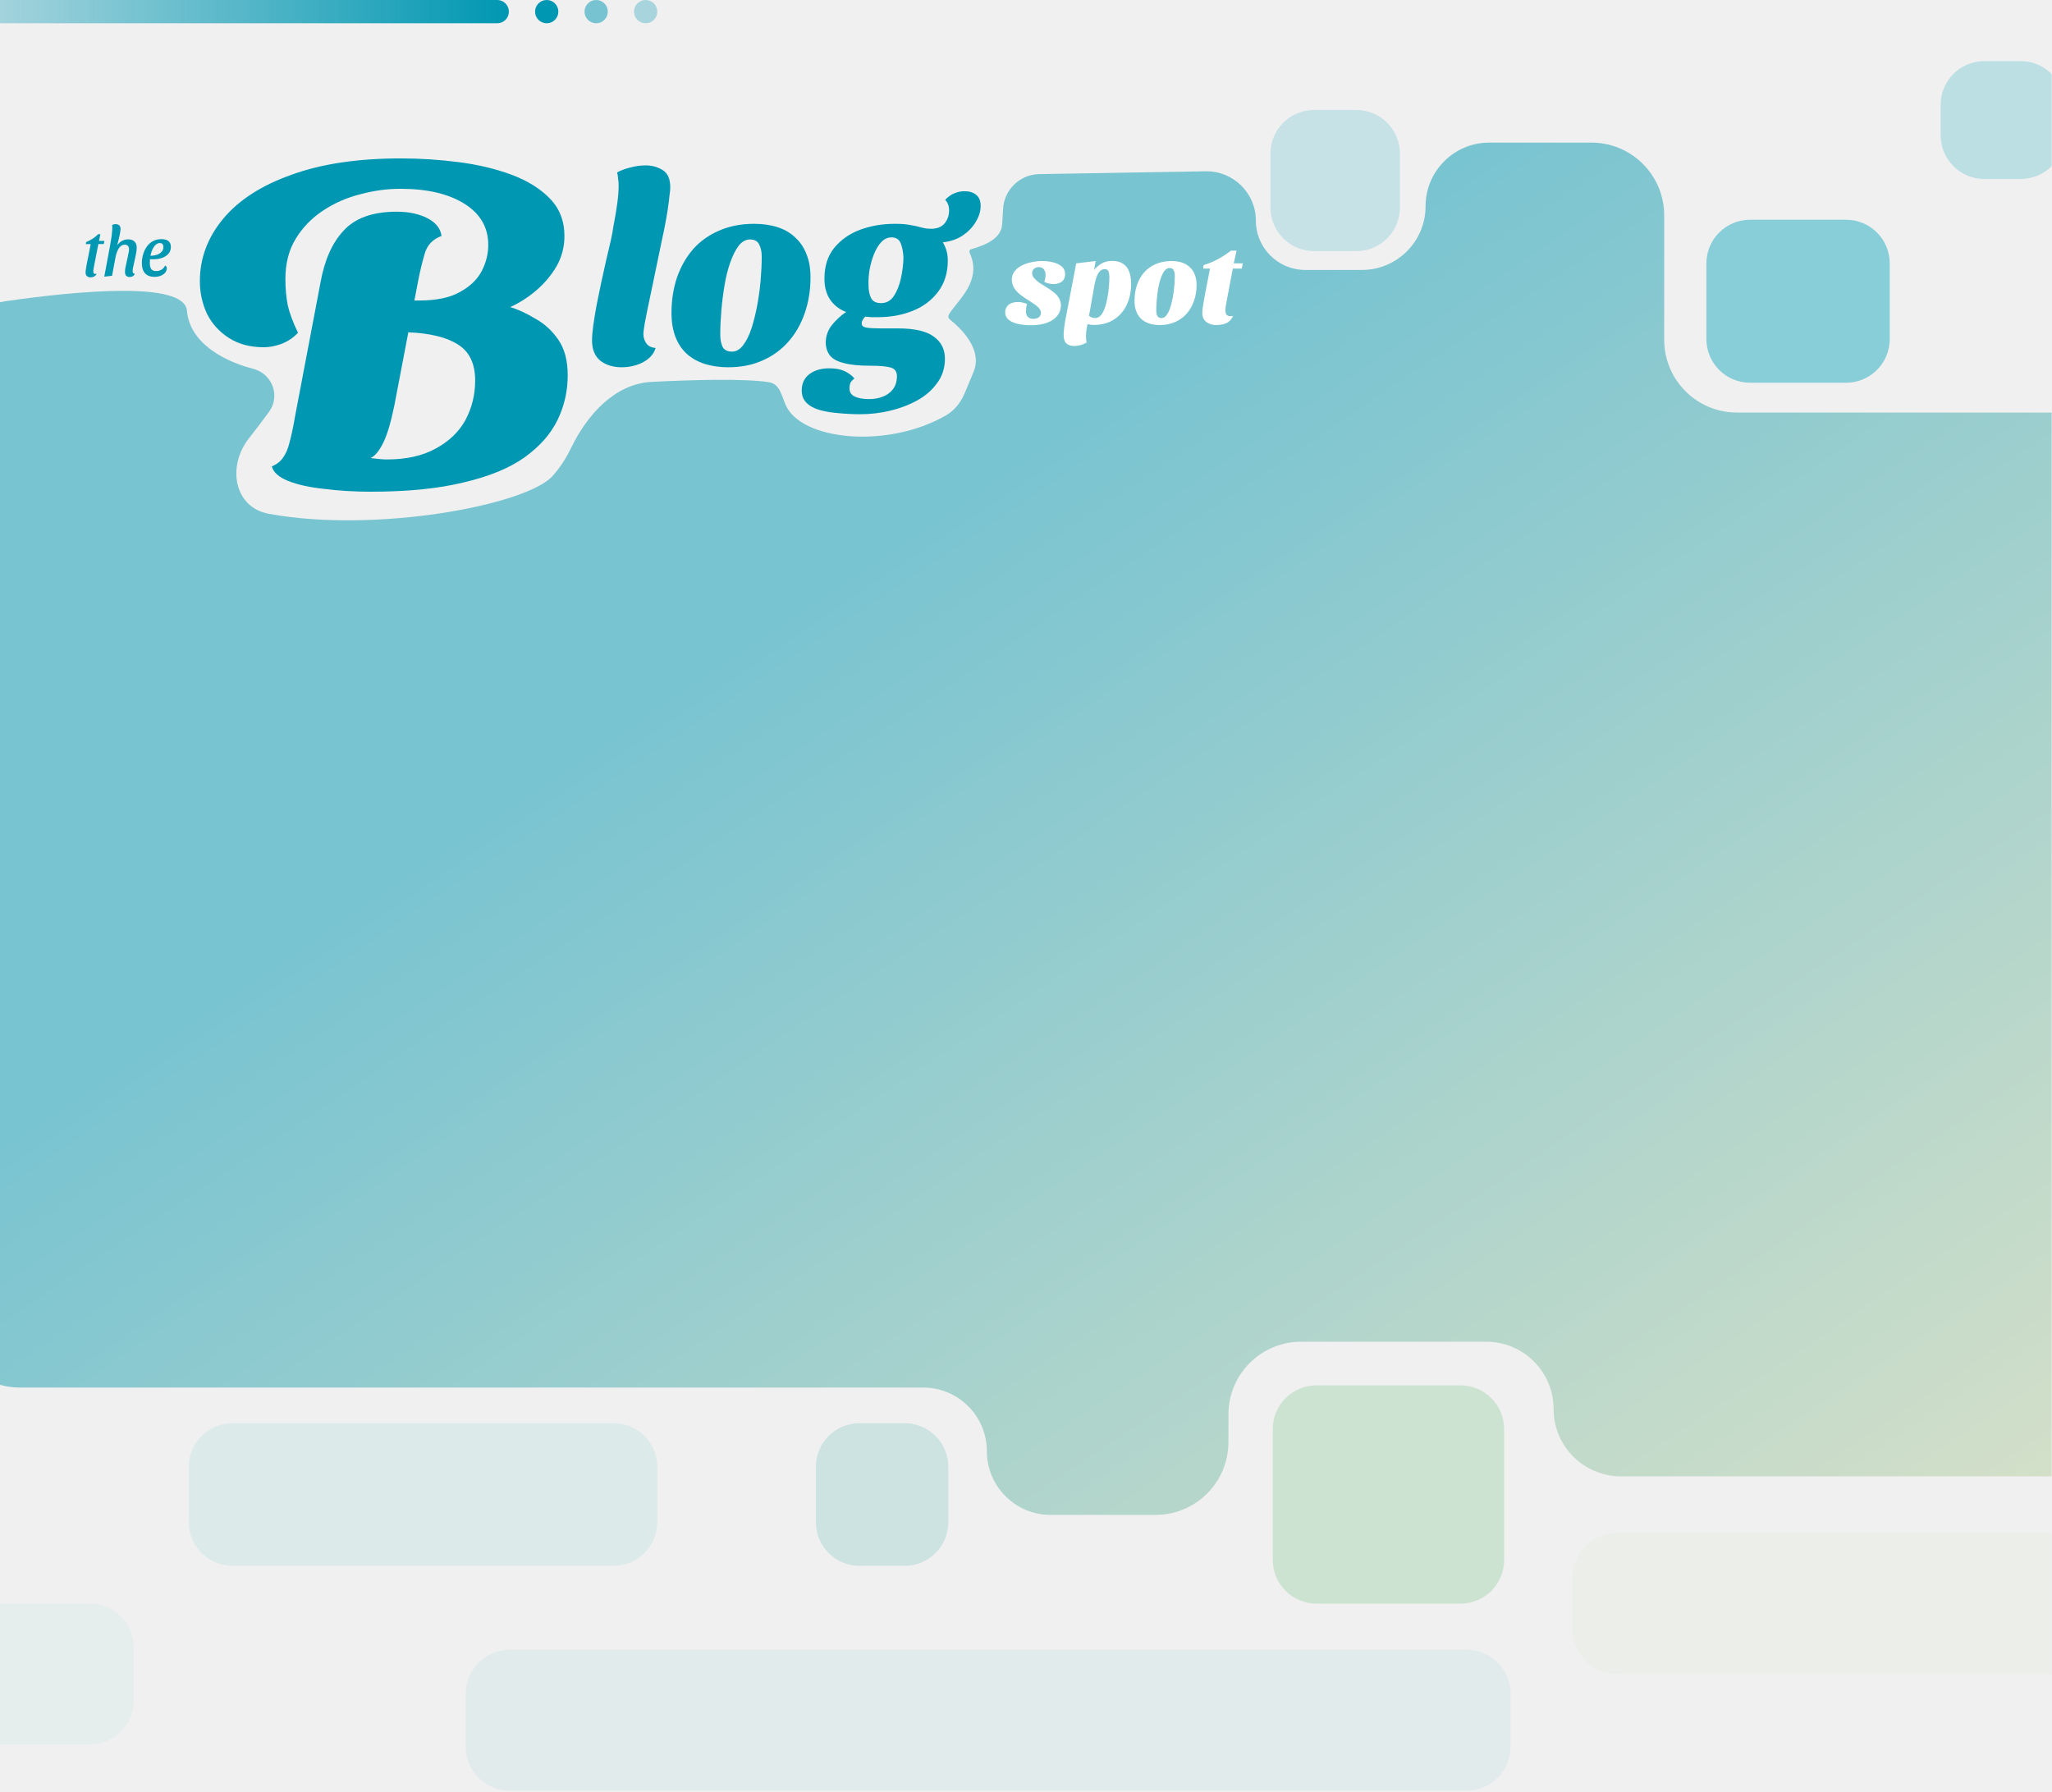
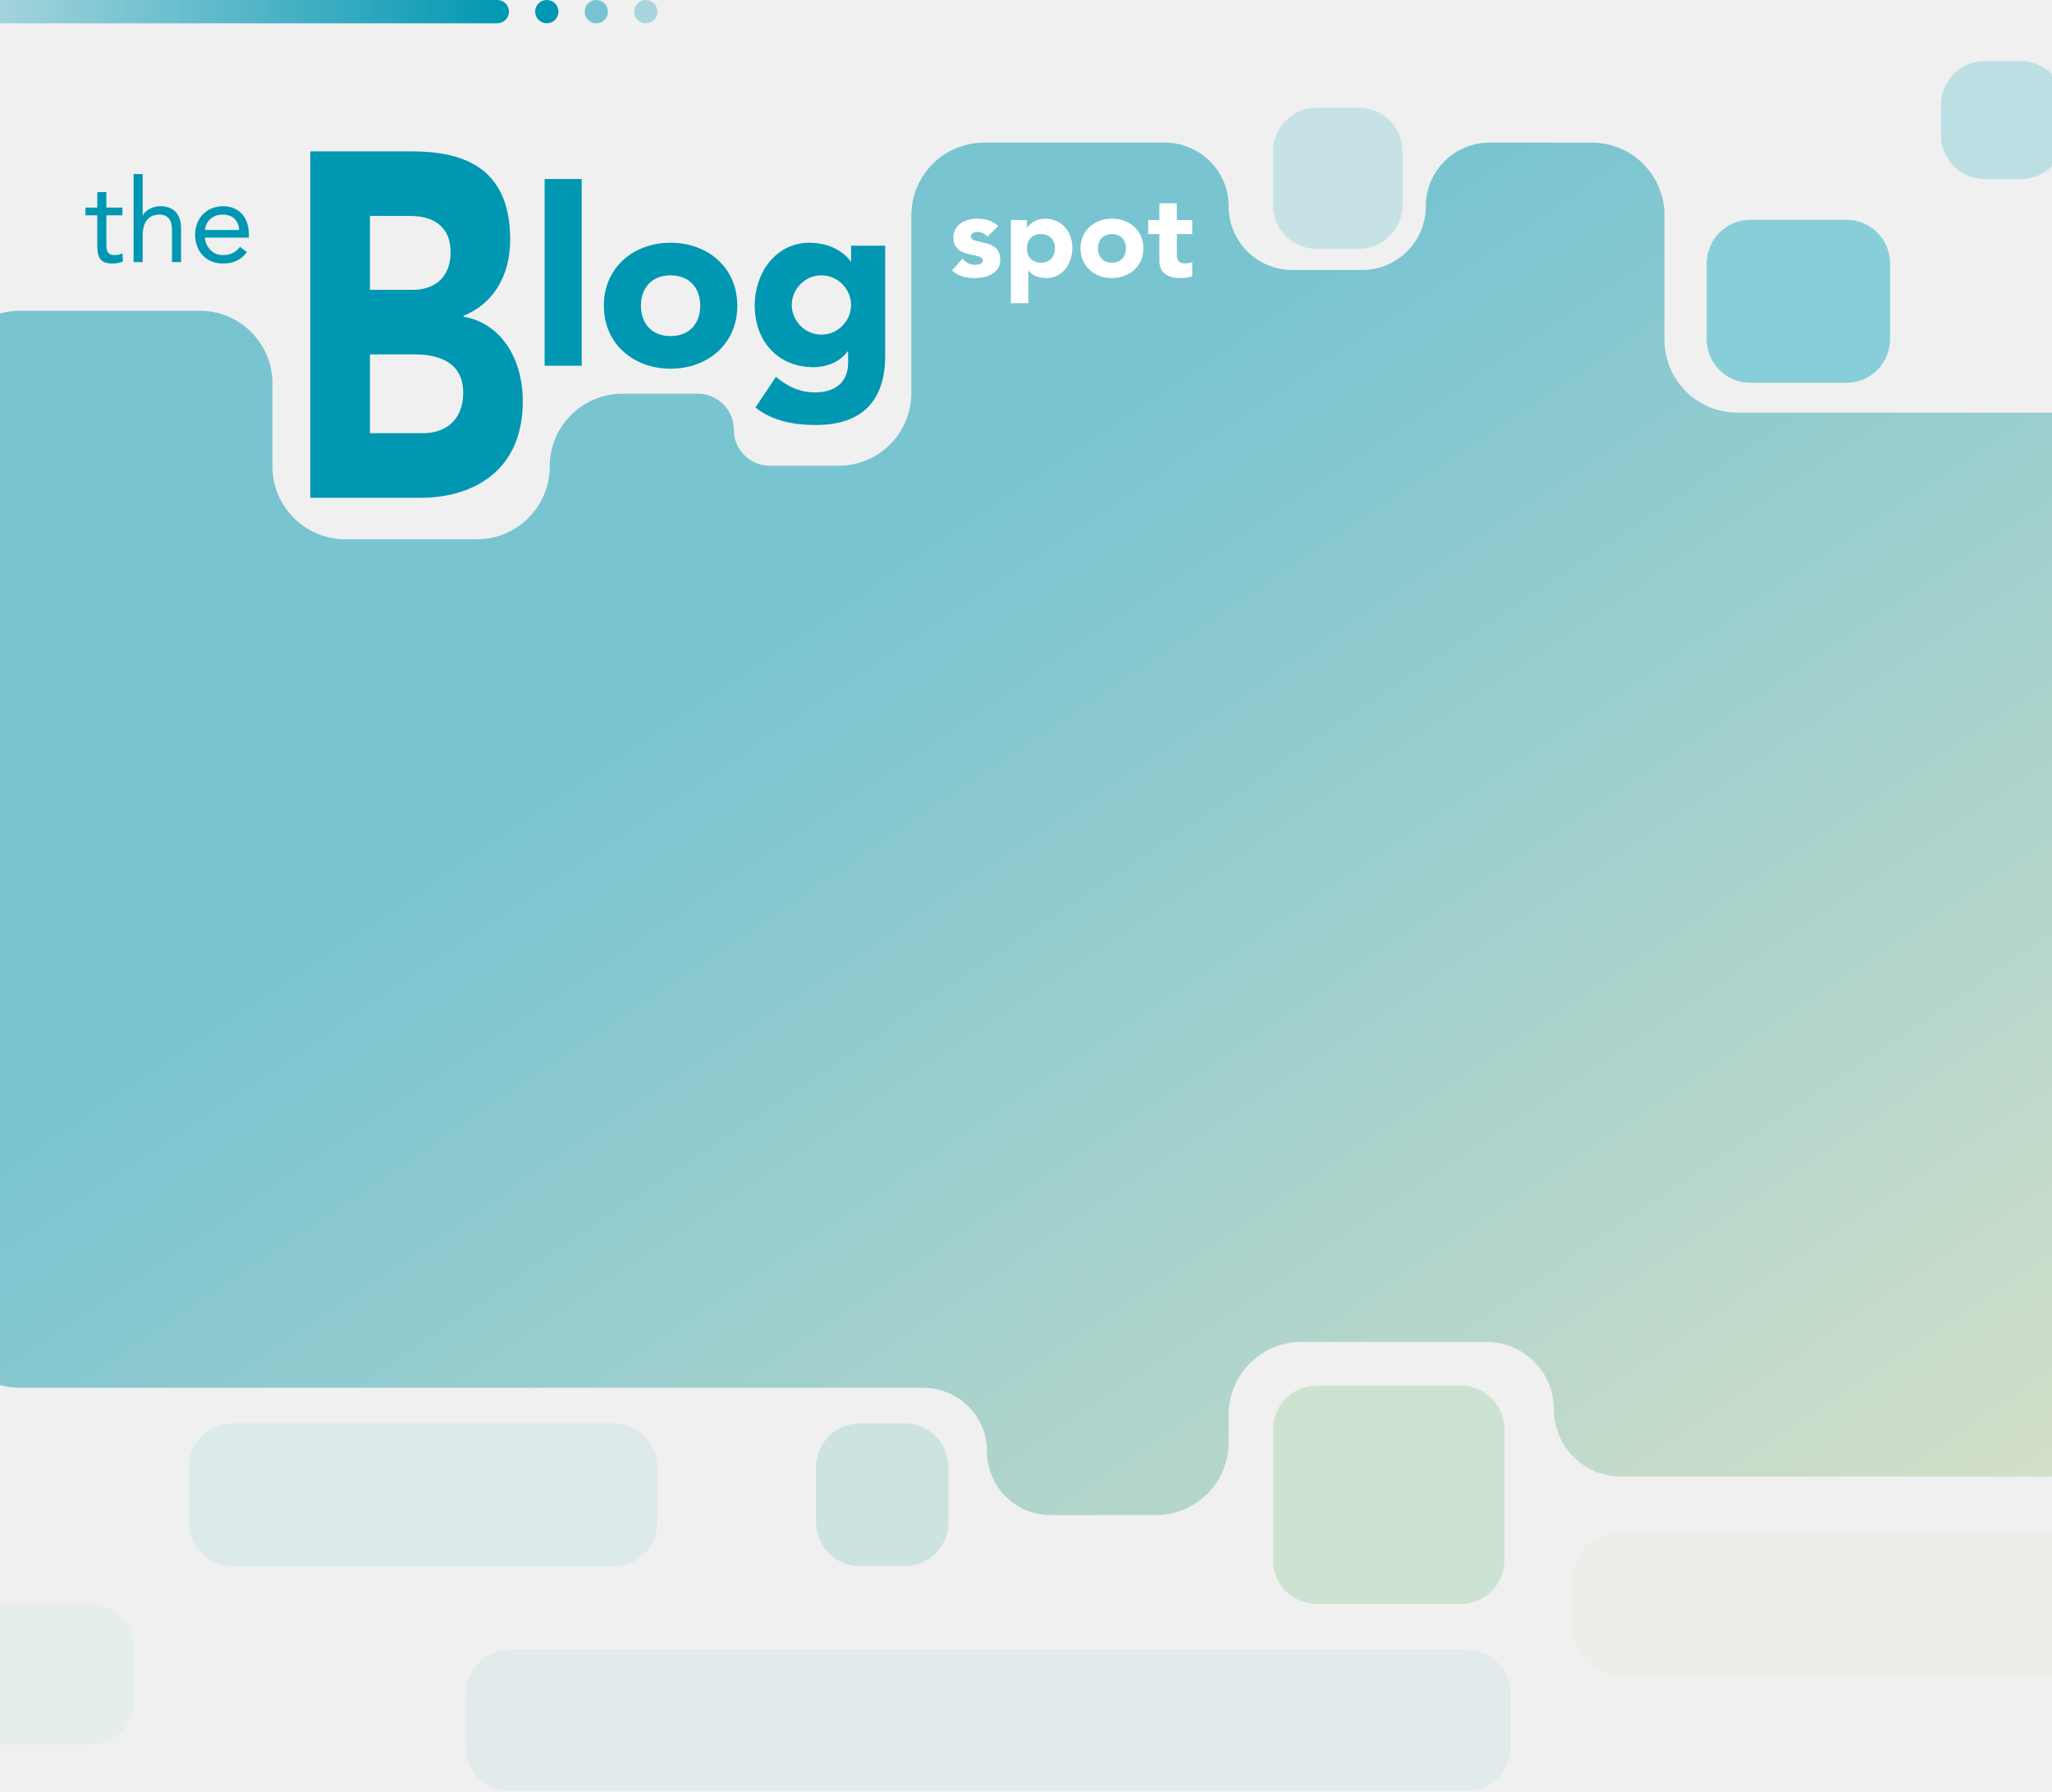
- <svg xmlns="http://www.w3.org/2000/svg" width="4852" height="4236" viewBox="0 0 4852 4236" fill="none">
-   <mask id="mask0_721_1415" style="mask-type:alpha" maskUnits="userSpaceOnUse" x="0" y="0" width="4852" height="4236">
-     <rect width="4851.13" height="4235.11" fill="#D9D9D9" />
+ <svg xmlns="http://www.w3.org/2000/svg" width="1512" height="1320" viewBox="0 0 1512 1320" fill="none">
+   <mask id="mask0_721_1411" style="mask-type:alpha" maskUnits="userSpaceOnUse" x="0" y="0" width="1512" height="1320">
+     <rect width="1512" height="1320" fill="#D9D9D9" />
  </mask>
-   <g mask="url(#mask0_721_1415)">
-     <path d="M3086.12 638.225H3220.25C3303.39 638.225 3370.78 570.834 3370.78 487.702C3370.78 404.571 3438.17 337.18 3521.3 337.18H3763C3858 337.18 3935.02 414.198 3935.02 509.206V803.37C3935.02 898.377 4012.04 975.395 4107.05 975.395H4920.73H5037.71C5108.01 975.395 5165.01 1032.39 5165.01 1102.69V3318.39C5165.01 3413.39 5087.99 3490.41 4992.98 3490.41H4419.27H3832.67C3744.78 3490.41 3673.54 3419.17 3673.54 3331.29C3673.54 3243.41 3602.3 3172.16 3514.42 3172.16H3076.61C2981.61 3172.16 2904.59 3249.18 2904.59 3344.19V3409.56C2904.59 3504.57 2827.57 3581.59 2732.56 3581.59H2483.98C2400.85 3581.59 2333.46 3514.19 2333.46 3431.06C2333.46 3347.93 2266.07 3280.54 2182.94 3280.54H47.239C-47.769 3280.54 -124.787 3203.52 -124.787 3108.52V877.083C-124.787 794.411 -66.1 723.402 15.744 711.728C181.623 688.069 435.946 663.56 442 734.559C450.147 830.123 572.624 865.302 595.744 871.107C598.242 871.734 600.717 872.412 603.156 873.235C645.464 887.498 662.431 937.808 636.033 973.815C622.154 992.746 606.049 1014.15 588.496 1036.48C536.588 1102.49 553.156 1199.66 635.752 1214.82C888.068 1261.14 1245.14 1194.54 1307 1125C1325.28 1104.45 1339.5 1081.59 1350.57 1058.7C1388.36 980.522 1453.95 907.237 1540.68 902.872C1638.85 897.932 1758.93 894.626 1817.59 903.562C1843.24 907.471 1847.31 932.594 1857.32 956.542C1892.71 1041.22 2097.68 1062.39 2237.34 981.813C2257.81 970.003 2272.3 950.494 2281.4 928.685L2302.15 878.945C2321.29 833.057 2285.28 787.041 2246.6 755.804C2238.91 749.594 2243.12 743.702 2248.85 735.697L2248.99 735.493C2269.43 706.907 2316.94 663.998 2296.51 607.029C2293.48 598.573 2288.41 591.412 2297.05 588.971C2329.87 579.708 2367.77 563.95 2369.74 529.908L2371.83 493.751C2374.46 448.211 2411.77 412.405 2457.38 411.636L2850.91 405C2916.08 403.901 2969.5 456.427 2969.5 521.604C2969.5 586.012 3021.71 638.225 3086.12 638.225Z" fill="url(#paint0_linear_721_1415)" fill-opacity="0.5" />
-     <path d="M213.743 655.774C210.721 655.795 208.07 654.843 205.789 652.917C203.509 650.99 202.355 648.192 202.329 644.523C202.313 642.364 202.616 639.34 203.235 635.45C203.854 631.452 204.579 627.237 205.411 622.806C206.242 618.375 207.075 614.16 207.91 610.16C208.852 606.052 209.53 602.755 209.944 600.27L214.472 577.085L202.978 577.168L203.59 572.307C208.757 570.327 213.865 567.7 218.914 564.425C223.963 561.151 228.416 557.557 232.274 553.644L237.293 553.608L234.17 569.658L246.798 569.567L245.393 576.863L232.604 576.955L221.829 632.078C221.518 633.807 221.259 635.374 221.054 636.779C220.847 638.076 220.694 639.318 220.595 640.506C220.508 643.421 221.062 645.467 222.258 646.646C223.453 647.717 225.613 647.917 228.738 647.247C227.782 649.305 226.552 650.932 225.05 652.131C223.655 653.328 221.988 654.203 220.05 654.757C218.112 655.418 216.009 655.757 213.743 655.774ZM306.609 654.943C303.263 654.968 300.558 654.016 298.493 652.088C296.538 650.267 295.544 647.198 295.513 642.881C295.496 640.506 295.798 637.428 296.418 633.646C297.146 629.863 297.981 625.864 298.922 621.648C299.862 617.323 300.803 613.053 301.744 608.837C302.685 604.621 303.467 600.838 304.091 597.487C304.821 594.028 305.18 591.327 305.166 589.385C305.14 585.823 304.203 583.131 302.355 581.31C300.507 579.38 298.071 578.427 295.049 578.448C290.84 578.479 287.289 579.961 284.396 582.896C281.503 585.831 279.155 589.518 277.352 593.956C275.548 598.286 274.23 602.613 273.398 606.936L264.98 652.005L246.538 654.081L260.414 579.993L275.327 582.476C278.527 577.272 282.438 573.25 287.058 570.411C291.786 567.463 297.064 565.968 302.892 565.926C309.476 565.878 314.507 567.569 317.985 570.998C321.463 574.319 323.224 579.055 323.268 585.207C323.29 588.229 322.992 591.739 322.373 595.737C321.754 599.735 320.921 604.004 319.875 608.545C318.935 612.977 317.995 617.301 317.054 621.517C316.113 625.733 315.277 629.571 314.546 633.03C313.923 636.488 313.619 639.189 313.633 641.131C313.645 642.75 313.978 644.097 314.634 645.172C315.289 646.246 316.589 646.885 318.533 647.086C317.905 649.789 316.462 651.742 314.204 652.946C311.947 654.257 309.415 654.923 306.609 654.943ZM275.346 585.228L259.945 582.263C260.776 577.831 261.605 572.969 262.43 567.674C263.362 562.271 264.08 556.977 264.582 551.792C265.193 546.607 265.538 542.125 265.619 538.347C265.609 537.052 265.547 535.919 265.432 534.949C265.425 533.977 265.311 533.061 265.089 532.199C266.163 531.436 267.454 530.887 268.963 530.552C270.47 530.109 271.98 529.883 273.491 529.872C276.405 529.851 279.055 530.695 281.442 532.405C283.828 534.007 285.037 536.966 285.068 541.283C285.078 542.686 284.877 544.792 284.466 547.602C284.053 550.303 283.482 553.383 282.751 556.842C282.021 560.301 281.182 563.815 280.237 567.384C279.399 570.952 278.56 574.304 277.719 577.44C276.878 580.576 276.087 583.172 275.346 585.228ZM365.509 654.52C359.358 654.564 354.007 653.469 349.458 651.235C345.016 648.893 341.59 645.355 339.182 640.624C336.773 635.892 335.543 629.911 335.491 622.68C335.442 615.88 336.311 609.128 338.097 602.423C339.991 595.61 342.807 589.438 346.545 583.906C350.282 578.375 355.053 573.915 360.857 570.527C366.769 567.139 373.719 565.416 381.705 565.358C385.914 565.328 389.696 565.895 393.05 567.058C396.405 568.221 399.063 570.144 401.025 572.829C402.987 575.513 403.985 579.175 404.018 583.816C404.063 590.076 402.213 595.378 398.466 599.722C394.827 603.958 389.94 607.231 383.804 609.542C377.668 611.745 370.876 612.873 363.429 612.926C362.026 612.936 360.461 612.948 358.734 612.96C357.115 612.864 355.765 612.766 354.685 612.666C354.589 614.393 354.494 616.121 354.398 617.848C354.302 619.468 354.259 620.979 354.269 622.382C354.311 628.211 355.423 632.79 357.606 636.12C359.788 639.342 363.739 640.933 369.459 640.892C374.1 640.858 378.247 639.749 381.901 637.564C385.554 635.271 388.391 632.067 390.413 627.951C391.927 628.372 392.958 629.228 393.507 630.519C394.056 631.81 394.336 633.157 394.346 634.56C394.369 637.798 393.258 640.936 391.014 643.974C388.769 647.013 385.495 649.519 381.192 651.492C376.889 653.466 371.661 654.475 365.509 654.52ZM355.761 604.725C359.43 604.698 363.043 604.295 366.599 603.513C370.263 602.732 373.601 601.52 376.611 599.88C379.621 598.131 381.979 595.955 383.688 593.353C385.503 590.641 386.398 587.505 386.372 583.943C386.35 580.813 385.577 578.498 384.056 576.998C382.641 575.389 380.584 574.595 377.886 574.614C374.864 574.636 372.065 575.627 369.489 577.589C367.02 579.441 364.879 581.885 363.066 584.92C361.253 587.956 359.711 591.205 358.441 594.668C357.278 598.13 356.385 601.482 355.761 604.725Z" fill="#0097B2" />
-     <path d="M2437.87 769.055C2430.53 769.055 2423.19 768.505 2415.85 767.404C2408.7 766.486 2402.09 764.835 2396.04 762.45C2390.17 760.064 2385.49 756.945 2382 753.091C2378.51 749.054 2376.77 744.1 2376.77 738.228C2376.95 732.907 2378.33 728.503 2380.9 725.017C2383.28 721.347 2386.77 718.594 2391.36 716.759C2395.95 714.925 2401.18 714.007 2407.05 714.007C2410.72 714.007 2414.48 714.466 2418.33 715.383C2422.37 716.117 2425.67 717.31 2428.24 718.961C2427.32 722.448 2426.68 725.659 2426.31 728.595C2426.13 731.347 2426.04 734.558 2426.04 738.228C2426.22 742.816 2427.78 746.577 2430.72 749.513C2433.84 752.449 2437.97 753.917 2443.1 753.917C2448.61 753.917 2453.01 752.633 2456.32 750.064C2459.62 747.495 2461.27 744.192 2461.27 740.155C2461.45 735.384 2459.43 730.98 2455.21 726.943C2451.18 722.907 2446.04 718.961 2439.8 715.108C2433.75 711.255 2427.51 707.218 2421.08 702.997C2415.76 699.328 2410.9 695.474 2406.5 691.437C2402.28 687.217 2398.88 682.63 2396.31 677.675C2393.74 672.537 2392.46 666.849 2392.46 660.61C2392.64 653.27 2394.84 646.848 2399.06 641.343C2403.29 635.839 2408.88 631.343 2415.85 627.857C2422.83 624.187 2430.53 621.526 2438.97 619.875C2447.42 618.04 2455.95 617.122 2464.57 617.122C2473.2 617.122 2481.64 618.131 2489.89 620.15C2498.34 622.168 2505.22 625.471 2510.54 630.058C2515.86 634.462 2518.52 640.518 2518.52 648.224C2518.34 656.115 2515.68 661.986 2510.54 665.84C2505.4 669.693 2498.7 671.62 2490.45 671.62C2486.96 671.62 2483.29 671.161 2479.44 670.244C2475.58 669.326 2472.19 668.042 2469.25 666.39C2469.99 664.188 2470.63 661.803 2471.18 659.234C2471.73 656.665 2472.1 654.004 2472.28 651.252C2472.46 645.38 2471.18 640.701 2468.43 637.215C2465.67 633.545 2461.64 631.618 2456.32 631.435C2452.28 631.435 2448.7 632.627 2445.58 635.013C2442.46 637.215 2440.81 640.609 2440.63 645.197C2440.44 649.417 2441.91 653.454 2445.03 657.307C2448.33 661.161 2452.55 664.922 2457.69 668.592C2463.01 672.079 2468.61 675.565 2474.48 679.051C2480.9 682.905 2486.68 686.942 2491.82 691.162C2496.96 695.199 2501 699.786 2503.93 704.924C2507.05 709.878 2508.61 715.842 2508.61 722.815C2508.43 731.622 2505.58 739.513 2500.08 746.486C2494.57 753.458 2486.59 758.963 2476.13 763C2465.67 766.853 2452.92 768.872 2437.87 769.055ZM2586.81 768.23C2582.96 768.23 2579.66 767.954 2576.9 767.404C2574.15 767.037 2570.66 766.211 2566.44 764.927L2518.28 760.798L2544.7 622.627L2590.67 617.122L2587.09 638.316C2591.67 632.444 2597.45 627.398 2604.43 623.177C2611.4 618.957 2619.66 616.847 2629.2 616.847C2640.03 616.847 2648.74 619.049 2655.35 623.453C2662.14 627.857 2667 634.095 2669.93 642.169C2673.05 650.243 2674.61 659.968 2674.61 671.345C2674.61 685.107 2672.6 697.951 2668.56 709.878C2664.71 721.622 2658.92 731.898 2651.22 740.705C2643.69 749.33 2634.52 756.119 2623.69 761.073C2612.87 765.844 2600.57 768.23 2586.81 768.23ZM2540.02 818.048C2532.31 818.048 2526.17 816.03 2521.58 811.993C2517.18 807.956 2514.97 801.259 2514.97 791.9C2514.97 789.882 2515.07 787.496 2515.25 784.744C2515.43 782.175 2515.71 779.331 2516.07 776.212C2516.44 773.092 2516.9 769.881 2517.45 766.578C2517.82 763.275 2518.37 759.881 2519.1 756.394L2572.22 762.45C2571.31 767.22 2570.3 772.45 2569.2 778.138C2568.28 784.01 2567.82 789.79 2567.82 795.478C2567.82 798.047 2567.91 800.525 2568.1 802.91C2568.46 805.295 2568.92 807.589 2569.47 809.791C2565.25 812.36 2560.48 814.378 2555.16 815.846C2550.02 817.314 2544.98 818.048 2540.02 818.048ZM2589.29 751.99C2594.61 751.99 2599.2 749.788 2603.05 745.385C2606.9 740.797 2610.12 734.742 2612.68 727.219C2615.25 719.695 2617.27 711.622 2618.74 702.997C2620.39 694.19 2621.49 685.565 2622.04 677.125C2622.78 668.684 2623.14 661.252 2623.14 654.83C2623.14 650.059 2622.5 645.839 2621.22 642.169C2619.93 638.316 2616.9 636.389 2612.13 636.389C2607.36 636.389 2603.33 638.224 2600.02 641.894C2596.9 645.564 2594.43 650.059 2592.59 655.381C2590.76 660.702 2589.38 665.84 2588.46 670.794L2574.98 746.761C2576.99 748.412 2579.29 749.697 2581.86 750.614C2584.61 751.532 2587.09 751.99 2589.29 751.99ZM2742.34 768.505C2733.35 768.505 2725.09 767.312 2717.57 764.927C2710.23 762.541 2703.9 758.963 2698.57 754.192C2693.44 749.421 2689.49 743.458 2686.74 736.302C2683.99 729.145 2682.61 720.796 2682.61 711.255C2682.61 697.676 2684.54 685.198 2688.39 673.822C2692.43 662.262 2698.12 652.261 2705.46 643.821C2712.98 635.38 2722.15 628.866 2732.98 624.278C2743.81 619.508 2756.1 617.122 2769.86 617.122C2779.04 617.122 2787.29 618.315 2794.63 620.7C2801.97 623.086 2808.12 626.664 2813.08 631.435C2818.21 636.022 2822.16 641.802 2824.91 648.775C2827.85 655.748 2829.31 664.005 2829.31 673.547C2829.31 687.125 2827.3 699.695 2823.26 711.255C2819.41 722.631 2813.72 732.632 2806.19 741.256C2798.67 749.88 2789.5 756.578 2778.67 761.349C2768.03 766.119 2755.92 768.505 2742.34 768.505ZM2746.47 751.99C2750.87 751.99 2754.82 749.697 2758.3 745.109C2761.79 740.522 2764.72 734.558 2767.11 727.219C2769.5 719.695 2771.51 711.53 2773.17 702.722C2774.82 693.731 2776.01 684.831 2776.74 676.024C2777.48 667.033 2777.84 658.959 2777.84 651.803C2777.84 646.481 2776.93 642.169 2775.09 638.866C2773.44 635.38 2770.23 633.637 2765.46 633.637C2760.87 633.637 2756.83 635.93 2753.35 640.518C2750.04 644.921 2747.11 650.793 2744.54 658.133C2741.97 665.473 2739.95 673.638 2738.48 682.63C2737.02 691.437 2735.92 700.337 2735.18 709.328C2734.45 718.136 2734.08 726.301 2734.08 733.824C2734.08 739.146 2734.91 743.55 2736.56 747.036C2738.39 750.339 2741.7 751.99 2746.47 751.99ZM2875.67 768.505C2866.68 768.505 2858.98 766.119 2852.55 761.349C2846.13 756.578 2842.92 749.513 2842.92 740.155C2842.92 736.485 2843.29 731.898 2844.02 726.393C2844.94 720.705 2845.95 714.649 2847.05 708.227C2848.15 701.805 2849.25 695.749 2850.35 690.061C2851.64 684.189 2852.55 679.51 2853.1 676.024L2861.09 635.013H2844.85L2845.95 626.756C2856.96 623.453 2867.87 618.957 2878.7 613.269C2889.53 607.58 2900.17 600.699 2910.63 592.626H2923.84L2917.23 622.627H2938.7L2936.23 635.013H2915.03L2899.07 719.237C2898.7 721.622 2898.33 724.007 2897.97 726.393C2897.6 728.595 2897.42 730.797 2897.42 732.999C2897.42 739.788 2899.07 744.1 2902.37 745.935C2905.67 747.77 2910.08 748.045 2915.58 746.761C2913.01 752.816 2909.53 757.495 2905.12 760.798C2900.72 763.917 2895.95 765.936 2890.81 766.853C2885.86 767.954 2880.81 768.505 2875.67 768.505Z" fill="white" />
-     <rect x="1203.25" y="55.051" width="1238.59" height="55.048" rx="27.524" transform="rotate(180 1203.25 55.0508)" fill="url(#paint1_linear_721_1415)" />
-     <circle cx="1292.7" cy="27.527" r="27.524" transform="rotate(180 1292.7 27.5267)" fill="#0097B2" />
-     <circle cx="1409.68" cy="27.527" r="27.524" transform="rotate(180 1409.68 27.5267)" fill="#0097B2" fill-opacity="0.5" />
-     <circle cx="1526.66" cy="27.527" r="27.524" transform="rotate(180 1526.66 27.5267)" fill="#0097B2" fill-opacity="0.3" />
-     <rect x="4034.8" y="519.533" width="433.505" height="385.338" rx="103.215" fill="#88CED8" />
-     <rect x="3009.52" y="3275.38" width="547.042" height="516.077" rx="103.215" fill="#CDE3D1" />
-     <rect x="1929.2" y="3364.83" width="313.087" height="337.171" rx="103.215" fill="#A8D7D5" fill-opacity="0.5" />
-     <rect x="446.338" y="3364.83" width="1107.85" height="337.171" rx="103.215" fill="#95D2D6" fill-opacity="0.2" />
-     <rect x="3004" y="260" width="306.206" height="333.73" rx="103.215" fill="#88CED8" fill-opacity="0.4" />
-     <rect x="4588.72" y="144.512" width="292.444" height="278.682" rx="103.215" fill="#88CED8" fill-opacity="0.5" />
-     <rect x="1100.89" y="3900.16" width="2471.04" height="333.515" rx="104.55" fill="#95D2D6" fill-opacity="0.15" />
-     <rect x="3718.56" y="3624.24" width="1500.82" height="333.515" rx="104.55" fill="#DFE8CF" fill-opacity="0.2" />
-     <rect x="-365.76" y="3791.08" width="682.19" height="333.515" rx="104.55" fill="#95D2D6" fill-opacity="0.1" />
-     <path d="M877.081 1162.52C838.031 1162.52 801.191 1160.31 766.561 1155.89C731.932 1152.21 703.565 1145.95 681.461 1137.11C659.357 1128.26 646.463 1116.84 642.779 1102.84C654.568 1097.69 663.409 1090.69 669.304 1081.85C675.935 1073 681.093 1060.85 684.777 1045.37C689.197 1029.16 693.618 1008.17 698.039 982.377L757.72 668.5C767.298 614.714 785.718 573.453 812.98 544.718C840.241 515.246 881.871 500.51 937.867 500.51C966.603 500.51 990.917 505.667 1010.81 515.982C1030.7 526.298 1041.76 540.297 1043.97 557.98C1023.34 565.348 1010.07 579.347 1004.18 599.978C998.285 619.871 993.127 641.239 988.707 664.079L979.865 710.498H990.917C1031.44 710.498 1063.49 703.867 1087.07 690.604C1111.38 677.342 1128.7 660.764 1139.01 640.87C1149.33 620.977 1154.49 600.346 1154.49 578.979C1154.49 537.718 1135.7 505.299 1098.12 481.721C1060.54 458.144 1010.07 446.355 946.709 446.355C915.027 446.355 882.976 450.776 850.557 459.617C818.874 467.722 789.771 480.616 763.246 498.299C736.721 515.983 715.354 538.087 699.144 564.611C682.935 591.136 674.83 622.819 674.83 659.659C674.83 681.763 676.672 702.393 680.356 721.55C684.776 740.707 692.881 762.442 704.67 786.757C693.618 798.545 680.356 807.387 664.883 813.281C650.147 818.439 636.516 821.018 623.99 821.018C591.571 821.018 563.941 813.65 541.1 798.914C518.26 784.178 500.945 765.021 489.156 741.443C478.104 717.129 472.578 691.709 472.578 665.185C472.578 610.661 490.998 561.296 527.838 517.088C564.678 472.88 618.464 438.25 689.197 413.199C759.93 387.411 846.136 374.517 947.814 374.517C993.496 374.517 1039.18 377.464 1084.86 383.358C1130.54 389.253 1172.17 399.2 1209.75 413.199C1247.32 427.198 1277.53 445.986 1300.37 469.564C1323.21 493.142 1334.63 522.614 1334.63 557.98C1334.63 583.768 1328.37 607.714 1315.85 629.818C1303.32 651.185 1287.11 670.342 1267.22 687.289C1248.06 703.498 1227.8 716.392 1206.43 725.971C1225.59 731.865 1245.48 741.075 1266.11 753.601C1287.48 765.389 1305.53 781.967 1320.27 803.335C1335 824.702 1342.37 852.7 1342.37 887.33C1342.37 924.907 1334.27 960.273 1318.06 993.429C1301.85 1026.59 1275.69 1056.06 1239.59 1081.85C1204.22 1106.9 1156.7 1126.42 1097.02 1140.42C1037.34 1155.16 964.024 1162.52 877.081 1162.52ZM914.658 1086.27C960.34 1086.27 998.653 1077.79 1029.6 1060.85C1061.28 1043.9 1084.86 1021.43 1100.33 993.429C1115.8 964.694 1123.54 933.38 1123.54 899.487C1123.54 859.7 1109.91 831.333 1082.65 814.387C1056.12 797.44 1017.07 787.862 965.497 785.651L932.341 959.168C924.237 998.955 915.395 1028.43 905.817 1047.58C896.238 1066.74 886.291 1078.53 875.976 1082.95C883.344 1083.69 889.975 1084.42 895.87 1085.16C902.501 1085.9 908.764 1086.27 914.658 1086.27Z" fill="#0097B2" />
-     <path d="M1470.17 868.334C1450.02 868.334 1433.17 863.195 1419.6 852.917C1406.44 842.227 1399.87 826.194 1399.87 804.816C1399.87 795.36 1400.89 783.232 1402.95 768.431C1405.01 753.631 1407.68 737.392 1410.97 719.714C1414.67 702.036 1418.37 684.152 1422.07 666.063C1426.18 647.562 1430.08 629.884 1433.78 613.028C1437.9 596.172 1441.39 581.372 1444.27 568.627C1447.15 555.471 1449 545.399 1449.82 538.41C1454.34 514.976 1457.63 495.448 1459.68 479.825C1461.74 464.203 1462.77 450.841 1462.77 439.741C1462.77 433.163 1462.36 427.202 1461.53 421.857C1461.12 416.513 1460.3 411.785 1459.07 407.674C1468.11 402.74 1478.6 398.834 1490.52 395.957C1502.85 392.668 1514.77 391.023 1526.29 391.023C1541.5 391.023 1555.06 394.723 1566.99 402.123C1578.91 409.524 1584.87 423.091 1584.87 442.824C1584.87 447.758 1584.25 454.336 1583.02 462.558C1582.2 470.78 1580.97 480.647 1579.32 492.159C1577.68 503.259 1575.62 515.387 1573.15 528.543C1570.69 541.699 1567.81 555.677 1564.52 570.477C1556.3 610.356 1549.51 643.04 1544.17 668.529C1538.83 694.019 1534.51 714.575 1531.22 730.197C1528.34 745.409 1526.08 756.92 1524.44 764.731C1523.2 772.543 1522.38 778.093 1521.97 781.382C1521.56 784.671 1521.35 787.549 1521.35 790.015C1521.35 797.827 1523.61 805.021 1528.14 811.599C1532.66 818.177 1540.06 821.877 1550.34 822.699C1547.05 832.977 1541.09 841.611 1532.45 848.6C1524.23 855.178 1514.57 860.111 1503.47 863.4C1492.78 866.689 1481.68 868.334 1470.17 868.334ZM1721.58 868.334C1701.44 868.334 1682.94 865.661 1666.08 860.317C1649.64 854.972 1635.45 846.955 1623.53 836.266C1612.02 825.577 1603.18 812.216 1597.01 796.182C1590.85 780.148 1587.76 761.442 1587.76 740.064C1587.76 709.641 1592.08 681.685 1600.71 656.196C1609.76 630.295 1622.5 607.889 1638.95 588.977C1655.8 570.066 1676.36 555.471 1700.61 545.193C1724.87 534.504 1752.42 529.16 1783.25 529.16C1803.81 529.16 1822.31 531.832 1838.75 537.176C1855.2 542.521 1868.97 550.538 1880.07 561.227C1891.58 571.505 1900.42 584.455 1906.59 600.078C1913.16 615.7 1916.45 634.201 1916.45 655.579C1916.45 686.002 1911.93 714.164 1902.89 740.064C1894.25 765.554 1881.51 787.96 1864.65 807.282C1847.8 826.605 1827.24 841.611 1802.98 852.3C1779.14 862.989 1752 868.334 1721.58 868.334ZM1730.83 831.333C1740.7 831.333 1749.54 826.194 1757.35 815.916C1765.16 805.638 1771.74 792.276 1777.08 775.832C1782.43 758.976 1786.95 740.681 1790.65 720.947C1794.35 700.802 1797.02 680.863 1798.67 661.129C1800.31 640.984 1801.13 622.895 1801.13 606.861C1801.13 594.939 1799.08 585.277 1794.97 577.877C1791.27 570.066 1784.07 566.16 1773.38 566.16C1763.1 566.16 1754.06 571.299 1746.25 581.577C1738.85 591.444 1732.27 604.6 1726.51 621.045C1720.76 637.49 1716.24 655.785 1712.95 675.929C1709.66 695.663 1707.19 715.602 1705.55 735.747C1703.9 755.481 1703.08 773.776 1703.08 790.632C1703.08 802.554 1704.93 812.421 1708.63 820.233C1712.74 827.633 1720.14 831.333 1730.83 831.333ZM2034.5 979.336C2017.24 979.336 2000.17 978.514 1983.32 976.869C1966.87 975.636 1951.87 973.169 1938.3 969.469C1925.15 965.769 1914.66 960.013 1906.85 952.202C1899.04 944.391 1895.34 934.113 1895.75 921.368C1896.16 905.334 1902.53 892.795 1914.87 883.751C1926.79 875.117 1942.21 870.8 1961.12 870.8C1975.51 870.8 1987.64 873.061 1997.5 877.584C2007.37 882.517 2014.97 888.273 2020.32 894.851C2015.39 898.551 2012.1 902.251 2010.45 905.951C2009.22 909.651 2008.6 913.557 2008.6 917.668C2008.6 927.124 2012.71 933.702 2020.94 937.402C2029.16 941.513 2040.67 943.569 2055.47 943.569C2066.57 943.569 2077.05 941.719 2086.92 938.018C2096.79 934.318 2104.8 928.563 2110.97 920.751C2117.14 912.94 2120.43 903.073 2120.84 891.151C2121.25 879.228 2116.32 871.828 2106.04 868.95C2096.17 866.072 2079.93 864.634 2057.32 864.634C2031.42 864.634 2010.86 862.578 1995.65 858.467C1980.44 854.767 1969.55 849.011 1962.97 841.2C1956.39 832.977 1952.9 822.905 1952.48 810.982C1952.48 794.949 1957.21 780.971 1966.67 769.048C1976.54 756.714 1987.84 746.231 2000.59 737.597C1984.55 731.431 1972.01 721.769 1962.97 708.613C1953.92 695.458 1949.4 678.807 1949.4 658.662C1949.4 629.473 1957.01 605.422 1972.22 586.511C1987.84 567.188 2008.19 552.799 2033.27 543.343C2058.76 533.887 2086.51 529.16 2116.52 529.16C2131.73 529.16 2144.07 530.187 2153.52 532.243C2163.39 533.887 2171.82 535.737 2178.81 537.793C2185.8 539.849 2193.4 540.876 2201.62 540.876C2216.01 540.876 2226.7 536.56 2233.69 527.926C2240.68 519.293 2244.17 509.015 2244.17 497.092C2244.17 487.225 2241.09 479.003 2234.92 472.425C2241.5 465.436 2248.7 460.297 2256.51 457.008C2264.32 453.719 2272.34 452.075 2280.56 452.075C2292.07 452.075 2301.32 454.952 2308.31 460.708C2315.3 466.464 2318.79 475.097 2318.79 486.609C2318.79 499.353 2314.89 512.098 2307.08 524.843C2299.68 537.176 2289.4 547.865 2276.24 556.91C2263.09 565.544 2247.46 570.888 2229.37 572.944C2233.07 579.111 2235.95 585.689 2238.01 592.678C2240.06 599.667 2241.09 607.478 2241.09 616.111C2241.09 644.479 2233.69 668.735 2218.89 688.88C2204.09 709.025 2184.15 724.236 2159.07 734.514C2133.99 744.792 2106.04 749.931 2075.2 749.931C2070.68 749.931 2065.95 749.931 2061.02 749.931C2056.09 749.52 2050.95 749.109 2045.6 748.698C2043.55 750.753 2041.7 753.22 2040.05 756.098C2038.41 758.565 2037.59 761.442 2037.59 764.731C2037.59 770.076 2041.29 773.365 2048.69 774.598C2056.5 775.832 2068.01 776.448 2083.22 776.448H2123.92C2162.98 776.448 2191.14 783.026 2208.41 796.182C2226.08 808.927 2234.72 826.81 2234.31 849.833C2233.9 871.623 2227.52 890.534 2215.19 906.568C2203.27 923.013 2187.44 936.58 2167.71 947.269C2147.97 957.958 2126.59 965.975 2103.57 971.319C2080.55 976.664 2057.53 979.336 2034.5 979.336ZM2083.22 716.63C2095.97 716.63 2106.04 711.08 2113.44 699.98C2120.84 688.88 2126.39 675.107 2130.09 658.662C2133.79 642.218 2135.84 625.978 2136.26 609.945C2135.84 597.2 2133.79 585.894 2130.09 576.027C2126.39 566.16 2118.99 561.227 2107.89 561.227C2098.84 561.227 2090.83 564.927 2083.84 572.327C2077.26 579.316 2071.5 588.772 2066.57 600.694C2062.05 612.206 2058.55 624.539 2056.09 637.695C2054.03 650.44 2053.21 662.774 2053.62 674.696C2053.62 686.619 2055.68 696.691 2059.79 704.913C2063.9 712.725 2071.71 716.63 2083.22 716.63Z" fill="#0097B2" />
+   <g mask="url(#mask0_721_1411)">
+     <path d="M952.217 198.92H1003.69C1029.6 198.92 1050.6 177.915 1050.6 152.005C1050.6 126.094 1071.61 105.09 1097.52 105.09H1172.85C1202.46 105.09 1226.47 129.095 1226.47 158.707V250.392C1226.47 280.004 1250.47 304.009 1280.09 304.009H1533.69H1570.15C1592.07 304.009 1609.83 321.773 1609.83 343.686V1034.27C1609.83 1063.88 1585.82 1087.89 1556.21 1087.89H1377.4H1194.57C1167.18 1087.89 1144.97 1065.69 1144.97 1038.29C1144.97 1010.9 1122.77 988.698 1095.37 988.698H958.919C929.307 988.698 905.302 1012.7 905.302 1042.32V1062.69C905.302 1092.3 881.297 1116.31 851.685 1116.31H774.209C748.298 1116.31 727.294 1095.3 727.294 1069.39C727.294 1043.48 706.289 1022.48 680.379 1022.48H14.723C-14.888 1022.48 -38.894 998.472 -38.894 968.86V282.562C-38.894 252.95 -14.888 228.945 14.723 228.945H147.158C176.769 228.945 200.775 252.95 200.775 282.562V343.686C200.775 373.297 224.78 397.303 254.392 397.303H351.438C381.05 397.303 405.055 373.297 405.055 343.686C405.055 314.074 429.061 290.069 458.672 290.069H514.166C528.824 290.069 540.706 301.951 540.706 316.609C540.706 331.267 552.589 343.149 567.247 343.149H617.915C647.527 343.149 671.532 319.144 671.532 289.532V158.707C671.532 129.095 695.537 105.09 725.149 105.09H858.387C884.298 105.09 905.302 126.094 905.302 152.005C905.302 177.915 926.307 198.92 952.217 198.92Z" fill="url(#paint0_linear_721_1411)" fill-opacity="0.5" />
+     <path d="M90.216 152.953V158.615H78.378V178.689C78.378 183.837 78.464 187.954 84.383 187.954C86.356 187.954 88.501 187.525 90.302 186.582L90.56 192.673C88.243 193.702 85.241 194.131 82.753 194.131C73.231 194.131 71.686 188.984 71.686 180.662V158.615H62.936V152.953H71.686V141.543H78.378V152.953H90.216ZM98.415 193.102V128.246H105.106V158.529H105.278C107.079 155.355 111.883 151.924 118.146 151.924C128.697 151.924 133.416 158.615 133.416 168.309V193.102H126.724V168.995C126.724 162.304 123.808 158.1 117.545 158.1C108.881 158.1 105.106 164.363 105.106 173.542V193.102H98.415ZM176.881 181.863L181.943 185.81C177.224 191.901 171.562 194.131 164.099 194.131C151.488 194.131 143.767 184.694 143.767 173.027C143.767 160.588 152.517 151.924 164.356 151.924C175.68 151.924 183.401 159.645 183.401 172.942V175.086H150.973C151.488 182.035 156.807 187.954 164.099 187.954C169.847 187.954 173.707 185.895 176.881 181.863ZM150.973 169.424H176.195C175.937 162.647 171.476 158.1 164.099 158.1C156.721 158.1 151.831 162.647 150.973 169.424Z" fill="#0097B2" />
+     <path d="M735.443 166.596L727.551 174.403C725.663 172.087 723.176 170.886 720.087 170.886C717.943 170.886 715.369 171.829 715.369 174.317C715.369 180.494 737.073 175.261 737.073 191.132C737.073 201.769 726.779 204.858 717.857 204.858C712.023 204.858 705.589 203.399 701.471 199.196L709.278 190.531C711.68 193.448 714.511 195.078 718.372 195.078C721.288 195.078 724.205 194.306 724.205 192.075C724.205 185.384 702.501 191.046 702.501 175.175C702.501 165.395 711.251 161.106 720.002 161.106C725.492 161.106 731.583 162.479 735.443 166.596ZM744.87 223.388V162.136H756.709V167.626H756.881C758.854 164.623 763.829 161.106 769.663 161.106C782.016 161.106 790.166 170.028 790.166 182.639C790.166 194.22 782.96 204.858 771.121 204.858C765.803 204.858 760.827 203.399 757.91 199.367H757.739V223.388H744.87ZM756.709 182.982C756.709 189.244 760.57 193.534 767.004 193.534C773.438 193.534 777.298 189.244 777.298 182.982C777.298 176.719 773.438 172.43 767.004 172.43C760.57 172.43 756.709 176.719 756.709 182.982ZM796.161 182.982C796.161 169.685 806.456 161.106 819.324 161.106C832.192 161.106 842.486 169.685 842.486 182.982C842.486 196.279 832.192 204.858 819.324 204.858C806.456 204.858 796.161 196.279 796.161 182.982ZM809.029 182.982C809.029 189.244 812.89 193.534 819.324 193.534C825.758 193.534 829.618 189.244 829.618 182.982C829.618 176.719 825.758 172.43 819.324 172.43C812.89 172.43 809.029 176.719 809.029 182.982ZM878.461 162.136V172.43H867.137V186.328C867.137 190.788 867.652 194.048 873.228 194.048C874.601 194.048 877.346 193.877 878.461 192.847V203.571C875.63 204.6 872.456 204.858 869.454 204.858C860.875 204.858 854.269 201.34 854.269 192.247V172.43H846.034V162.136H854.269V149.782H867.137V162.136H878.461Z" fill="white" />
+     <path d="M228.655 366.74V111.523H302.994C337.911 111.523 375.925 120.896 375.925 176.409C375.925 204.887 362.127 224.352 341.571 232.643V233.364C367.759 237.69 385.217 262.563 385.217 295.727C385.217 349.077 345.795 366.74 310.315 366.74H228.655ZM272.583 159.106V213.538H304.402C317.918 213.538 331.997 206.329 331.997 185.781C331.997 164.513 316.228 159.106 302.431 159.106H272.583ZM272.583 261.121V319.158H312.005C325.802 319.158 341.29 311.588 341.29 289.238C341.29 265.086 320.171 261.121 305.81 261.121H272.583Z" fill="#0097B2" />
+     <path d="M401.302 269.455V131.898H428.614V269.455H401.302Z" fill="#0097B2" />
+     <path d="M444.959 225.241C444.959 197.038 466.808 178.842 494.12 178.842C521.432 178.842 543.282 197.038 543.282 225.241C543.282 253.443 521.432 271.639 494.12 271.639C466.808 271.639 444.959 253.443 444.959 225.241ZM472.271 225.241C472.271 238.523 480.464 247.621 494.12 247.621C507.776 247.621 515.97 238.523 515.97 225.241C515.97 211.958 507.776 202.86 494.12 202.86C480.464 202.86 472.271 211.958 472.271 225.241Z" fill="#0097B2" />
+     <path d="M652.23 181.026V261.995C652.23 295.293 635.296 313.124 601.065 313.124C585.407 313.124 569.383 310.395 556.638 300.205L571.751 277.643C580.126 284.739 589.412 289.106 600.519 289.106C617.088 289.106 624.918 280.008 624.918 267.454V258.902H624.554C618.363 267.454 607.802 270.547 599.609 270.547C573.389 270.547 556.092 251.624 556.092 224.877C556.092 201.405 571.386 178.842 596.513 178.842C611.99 178.842 622.551 186.302 626.739 192.671H627.103V181.026H652.23ZM583.404 224.695C583.404 236.158 592.872 246.529 605.253 246.529C617.635 246.529 627.103 236.158 627.103 224.695C627.103 213.232 617.635 202.86 605.253 202.86C592.872 202.86 583.404 213.232 583.404 224.695Z" fill="#0097B2" />
+     <rect x="375.03" y="17.156" width="386.043" height="17.157" rx="8.579" transform="rotate(180 375.03 17.1562)" fill="url(#paint1_linear_721_1411)" />
+     <circle cx="402.911" cy="8.578" r="8.579" transform="rotate(180 402.911 8.57753)" fill="#0097B2" />
+     <circle cx="439.37" cy="8.578" r="8.579" transform="rotate(180 439.37 8.57753)" fill="#0097B2" fill-opacity="0.5" />
+     <circle cx="475.83" cy="8.578" r="8.579" transform="rotate(180 475.83 8.57753)" fill="#0097B2" fill-opacity="0.3" />
+     <rect x="1257.57" y="161.926" width="135.115" height="120.102" rx="32.17" fill="#88CED8" />
+     <rect x="938.009" y="1020.87" width="170.502" height="160.851" rx="32.17" fill="#CDE3D1" />
+     <rect x="601.294" y="1048.75" width="97.583" height="105.089" rx="32.17" fill="#A8D7D5" fill-opacity="0.5" />
+     <rect x="139.115" y="1048.75" width="345.294" height="105.089" rx="32.17" fill="#95D2D6" fill-opacity="0.2" />
+     <rect x="938.009" y="79.356" width="95.438" height="104.017" rx="32.17" fill="#88CED8" fill-opacity="0.4" />
+     <rect x="1430.21" y="45.039" width="91.149" height="86.86" rx="32.17" fill="#88CED8" fill-opacity="0.5" />
+     <rect x="343.125" y="1215.6" width="770.175" height="103.95" rx="32.586" fill="#95D2D6" fill-opacity="0.15" />
+     <rect x="1159" y="1129.6" width="467.775" height="103.95" rx="32.586" fill="#DFE8CF" fill-opacity="0.2" />
+     <rect x="-114" y="1181.6" width="212.625" height="103.95" rx="32.586" fill="#95D2D6" fill-opacity="0.1" />
  </g>
  <defs>
-     <linearGradient id="paint0_linear_721_1415" x1="2321.42" y1="1095.81" x2="4313.48" y2="4054.66" gradientUnits="userSpaceOnUse">
+     <linearGradient id="paint0_linear_721_1411" x1="723.541" y1="341.541" x2="1344.43" y2="1263.75" gradientUnits="userSpaceOnUse">
      <stop stop-color="#0097B2" />
      <stop offset="1" stop-color="#BFD1A0" />
    </linearGradient>
-     <linearGradient id="paint1_linear_721_1415" x1="1203.25" y1="82.575" x2="2441.84" y2="82.575" gradientUnits="userSpaceOnUse">
+     <linearGradient id="paint1_linear_721_1411" x1="375.03" y1="25.735" x2="761.072" y2="25.735" gradientUnits="userSpaceOnUse">
      <stop stop-color="#0097B2" />
      <stop offset="1" stop-color="#0097B2" stop-opacity="0.3" />
    </linearGradient>
  </defs>
</svg>
